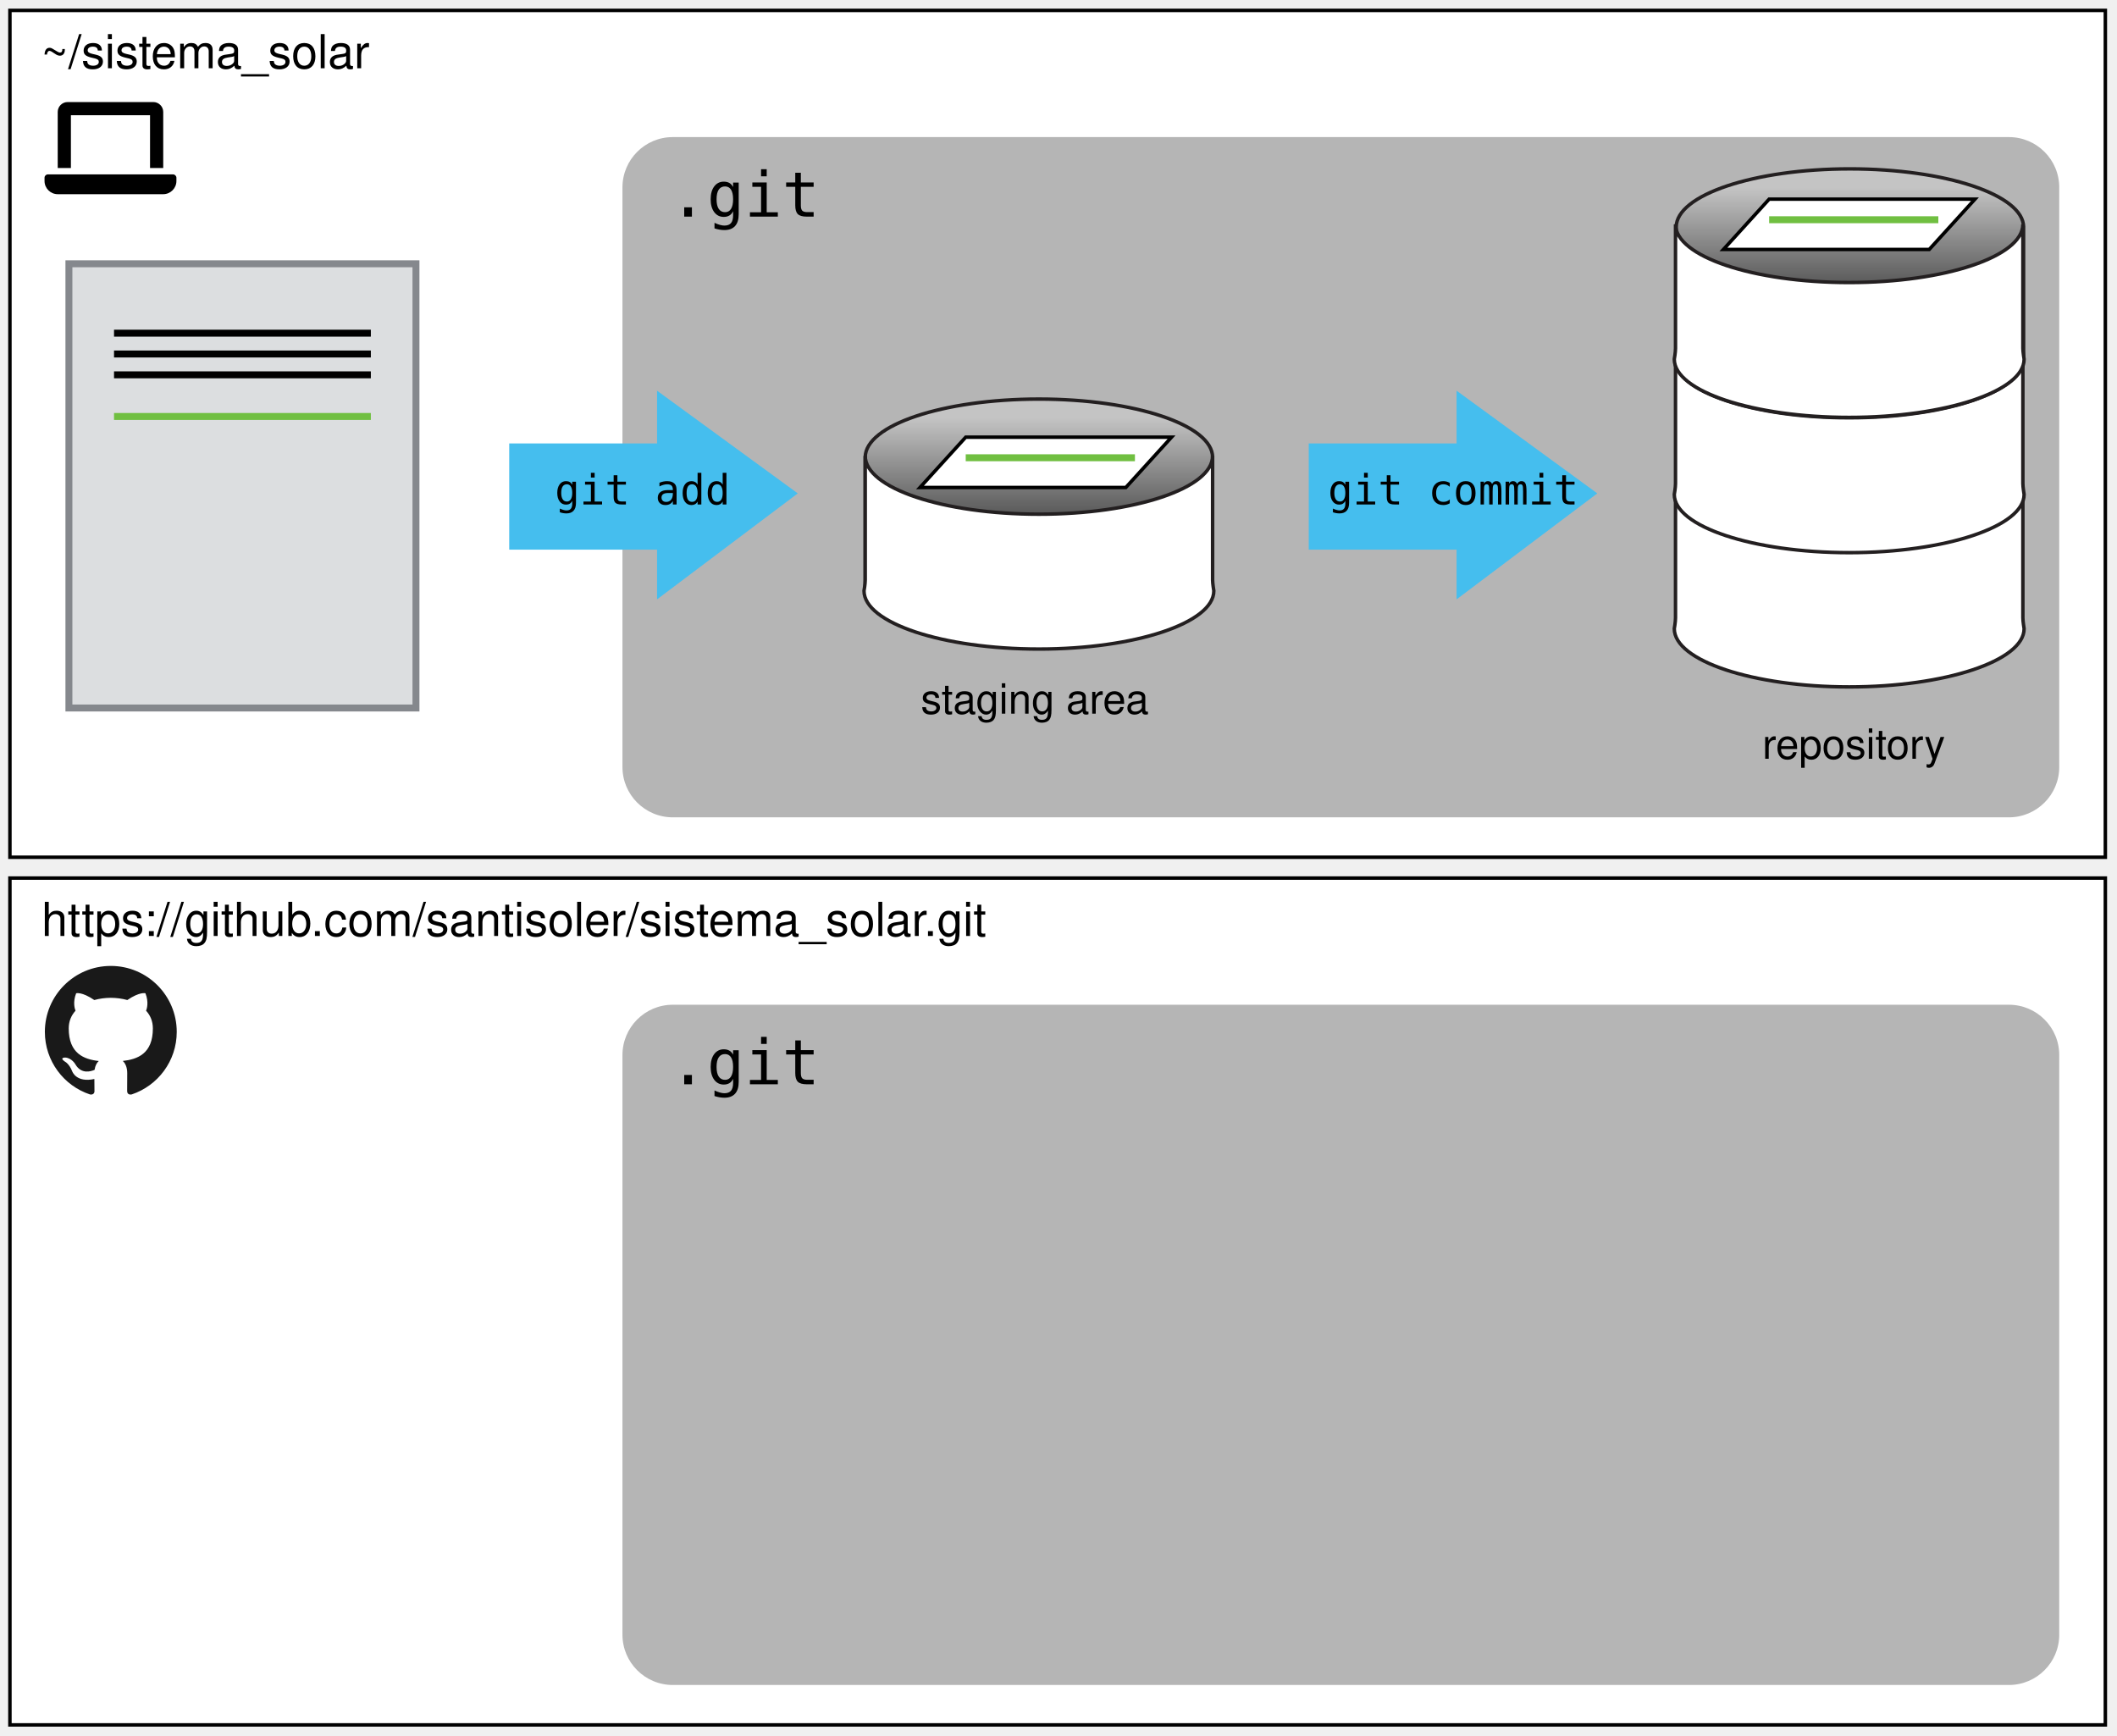
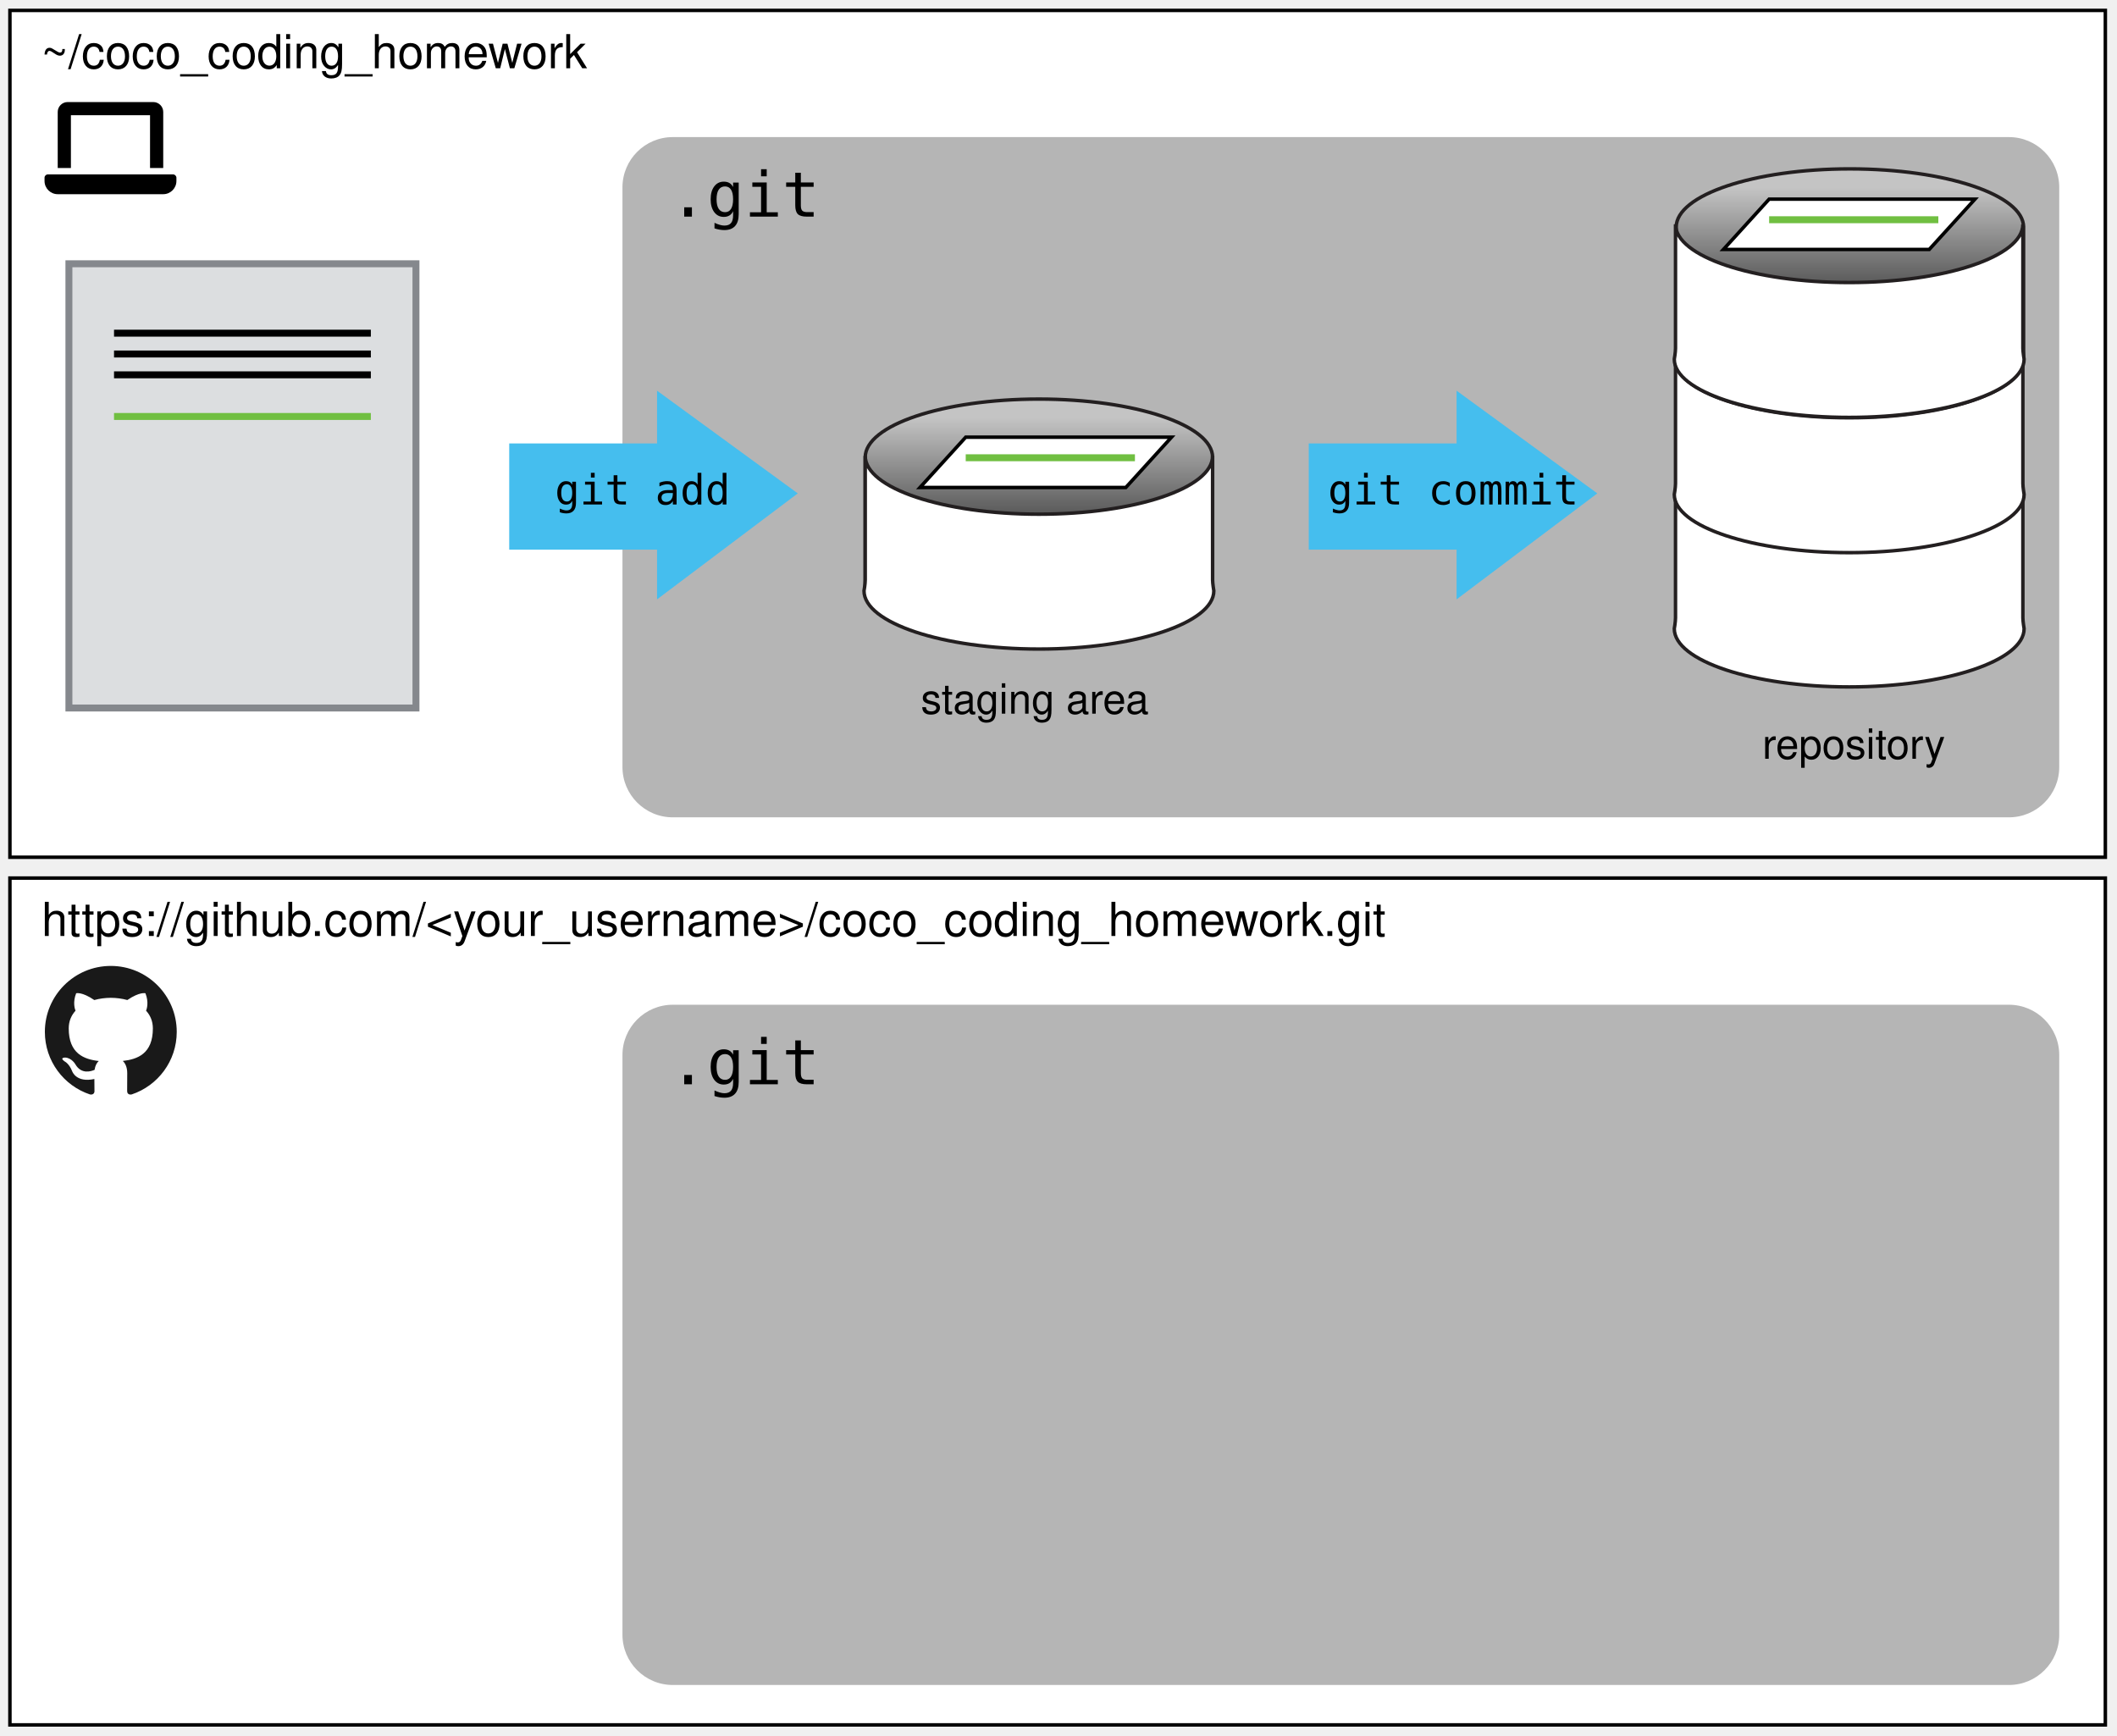
<svg xmlns="http://www.w3.org/2000/svg" version="1.1" x="0px" y="0px" width="610" height="500" viewBox="0 0 610 500" enable-background="new 0 0 622 452" xml:space="preserve" id="svg2">
  <defs id="defs132">
    <linearGradient id="SVGID_2_" gradientUnits="userSpaceOnUse" x1="537.177" y1="57.66" x2="537.177" y2="112.913" gradientTransform="translate(-4.142502,-9)">
      <stop offset="0.098" style="stop-color:#C4C4C4" id="stop60" />
      <stop offset="0.533" style="stop-color:#686868" id="stop62" />
      <stop offset="1" style="stop-color:#000000" id="stop64" />
    </linearGradient>
  </defs>
  <rect id="rect3492" height="244" width="603.785" stroke-miterlimit="10" y="253" x="2.857" style="fill:#ffffff;stroke:#000000;stroke-miterlimit:10" />
  <path stroke-miterlimit="10" d="m 593.857,304 c 0,-8.284 -6.716,-15 -15,-15 h -385 c -8.284,0 -15,6.716 -15,15 v 167 c 0,8.284 6.716,15 15,15 h 385 c 8.284,0 15,-6.716 15,-15 z" id="path3496" style="fill:#b5b5b5;stroke:#ffffff;stroke-miterlimit:10" />
  <rect x="192.857" y="300" width="70" height="28" id="rect3498" style="fill:none" />
  <text font-size="18" id="text3500" style="font-size:18px;line-height:0%;font-family:Consolas" x="192.857" y="312.42">.git</text>
  <rect x="2.857" y="3" stroke-miterlimit="10" width="603.785" height="244" id="rect5" style="fill:#ffffff;stroke:#000000;stroke-miterlimit:10" />
  <path style="fill:#b5b5b5;stroke:#ffffff;stroke-miterlimit:10" id="path10" d="m 593.857,54 c 0,-8.284 -6.716,-15 -15,-15 h -385 c -8.284,0 -15,6.716 -15,15 v 167 c 0,8.284 6.716,15 15,15 h 385 c 8.284,0 15,-6.716 15,-15 z" stroke-miterlimit="10" />
  <rect style="fill:none" id="rect12" height="28" width="70" y="50" x="192.857" />
  <text style="font-size:18px;line-height:0%;font-family:Consolas" id="text14" font-size="18" x="192.857" y="62.42">.git</text>
  <rect style="fill:none" id="rect16" height="24.449" width="195.585" y="10" x="11.857" />
  <g id="g37" transform="translate(-4.142502,-9)">
    <linearGradient id="SVGID_1_" gradientUnits="userSpaceOnUse" x1="303.499" y1="123.986" x2="303.499" y2="179.235">
      <stop offset="0.098" style="stop-color:#C4C4C4" id="stop40" />
      <stop offset="0.533" style="stop-color:#686868" id="stop42" />
      <stop offset="1" style="stop-color:#000000" id="stop44" />
    </linearGradient>
    <path stroke-miterlimit="10" d="m 253.453,178.205 c 0,-9.264 22.404,-16.777 50.047,-16.777 27.643,0 50.045,7.514 50.045,16.777 v 1.029 c 0,0 0,-2.115 0,-3.117 0,-1.007 0,-35.745 0,-35.745 v 0.394 c 0,-9.27 -22.402,-16.78 -50.045,-16.78 -27.643,0 -50.047,7.51 -50.047,16.78 v -0.394 c 0,0 0,34.519 0,35.733 0,1.205 0,3.129 0,3.129 z" id="path46" style="fill:url(#SVGID_1_);stroke:#231f20;stroke-miterlimit:10" />
    <g id="g48">
      <path stroke-miterlimit="10" d="m 353.545,140.373 c 0,0 0,34.738 0,35.745 0,1.002 0.355,3.117 0.355,3.117 0,9.27 -22.758,16.779 -50.4,16.779 -27.642,0 -50.4,-7.51 -50.4,-16.779 0,0 0.354,-1.924 0.354,-3.129 0,-1.214 0,-35.733 0,-35.733 0,9.274 22.404,16.785 50.047,16.785 27.643,0 50.044,-7.511 50.044,-16.785 z" id="path50" style="fill:#ffffff;stroke:#231f20;stroke-miterlimit:10" />
    </g>
  </g>
  <g id="g52" transform="translate(-4.142502,-9)">
    <polygon stroke-miterlimit="10" points="282.411,134.965 269.235,149.459 328.542,149.459 341.719,134.965 " id="polygon54" style="fill:#ffffff;stroke:#000000;stroke-miterlimit:10" />
    <line x1="282.411" y1="140.894" x2="331.165" y2="140.894" id="line56" style="fill:none;stroke:#70bf41;stroke-width:2" />
  </g>
  <path stroke-miterlimit="10" d="m 482.988,102.882 c 0,-9.268 22.407,-16.781 50.047,-16.781 27.641,0 50.047,7.513 50.047,16.781 v 1.03 c 0,0 0,-2.118 0,-3.121 0,-1.003 0,-35.739 0,-35.739 v 0.388 c 0,-9.268 -22.406,-16.781 -50.047,-16.781 -27.64,0 -50.047,7.513 -50.047,16.781 v -0.388 c 0,0 0,34.519 0,35.728 0,1.209 0,3.132 0,3.132 z" id="path66" style="fill:url(#SVGID_2_);stroke:#231f20;stroke-miterlimit:10" />
  <g id="g68" transform="translate(-4.142502,-9)">
    <path stroke-miterlimit="10" d="m 587.021,151.283 c 0,0 0,34.738 0,35.74 0,1.002 0.354,3.121 0.354,3.121 0,9.268 -22.76,16.779 -50.4,16.779 -27.64,0 -50.399,-7.512 -50.399,-16.779 0,0 0.353,-1.924 0.353,-3.133 0,-1.209 0,-35.729 0,-35.729 0,9.268 22.407,16.781 50.047,16.781 27.638,0.001 50.045,-7.512 50.045,-16.78 z" id="path70" style="fill:#ffffff;stroke:#231f20;stroke-miterlimit:10" />
  </g>
  <g id="g72" transform="translate(-4.142502,-9)">
    <path stroke-miterlimit="10" d="m 587.021,112.601 c 0,0 0,34.736 0,35.739 0,1.002 0.354,3.121 0.354,3.121 0,9.268 -22.76,16.779 -50.4,16.779 -27.64,0 -50.399,-7.512 -50.399,-16.779 0,0 0.353,-1.923 0.353,-3.132 0,-1.209 0,-35.728 0,-35.728 0,9.268 22.407,16.78 50.047,16.78 27.638,0 50.045,-7.512 50.045,-16.78 z" id="path74" style="fill:#ffffff;stroke:#231f20;stroke-miterlimit:10" />
  </g>
  <g id="g76" transform="translate(-4.142502,-9)">
    <path stroke-miterlimit="10" d="m 587.021,73.628 c 0,0 0,34.737 0,35.739 0,1.002 0.354,3.12 0.354,3.12 0,9.269 -22.76,16.781 -50.4,16.781 -27.64,0 -50.399,-7.513 -50.399,-16.781 0,0 0.353,-1.922 0.353,-3.131 0,-1.209 0,-35.728 0,-35.728 0,9.268 22.407,16.78 50.047,16.78 27.638,0.001 50.045,-7.512 50.045,-16.78 z" id="path78" style="fill:#ffffff;stroke:#231f20;stroke-miterlimit:10" />
  </g>
  <g id="g80" transform="translate(-4.142502,-9)">
    <polygon stroke-miterlimit="10" points="513.908,66.381 500.732,80.875 560.039,80.875 573.216,66.381 " id="polygon82" style="fill:#ffffff;stroke:#000000;stroke-miterlimit:10" />
    <line x1="513.908" y1="72.311" x2="562.662" y2="72.311" id="line84" style="fill:none;stroke:#70bf41;stroke-width:2" />
  </g>
  <g id="g87" transform="translate(-4.142502,-9)">
    <rect x="24" y="85" width="100" height="128" id="rect89" style="fill:#dcdee0" />
    <rect x="24" y="85" width="100" height="128" id="rect91" style="fill:none;stroke:#85888d;stroke-width:2" />
    <line x1="37" y1="105" x2="111" y2="105" id="line93" style="fill:none;stroke:#000000;stroke-width:2" />
    <line x1="37" y1="111" x2="111" y2="111" id="line95" style="fill:none;stroke:#000000;stroke-width:2" />
    <line x1="37" y1="117" x2="111" y2="117" id="line97" style="fill:none;stroke:#000000;stroke-width:2" />
    <line x1="37" y1="129" x2="111" y2="129" id="line99" style="fill:none;stroke:#70bf41;stroke-width:2" />
  </g>
  <g id="g102" transform="translate(-4.142502,-9)">
    <rect x="150.871" y="136.768" width="45.956" height="30.604" id="rect104" style="fill:#45beee" />
    <polygon points="234.02,151.163 193.467,121.571 193.467,181.695 " id="polygon106" style="fill:#45beee" />
  </g>
  <rect x="159.857" y="137.069" width="52.743" height="14" id="rect108" style="fill:none" />
  <text font-size="12" id="text110" style="font-size:12px;line-height:0%;font-family:Consolas" x="159.857" y="145.35">git add</text>
  <g id="g112" transform="translate(-4.142502,-9)">
    <rect x="381.251" y="136.768" width="45.956" height="30.604" id="rect114" style="fill:#45beee" />
    <polygon points="464.399,151.163 423.847,121.571 423.847,181.695 " id="polygon116" style="fill:#45beee" />
  </g>
  <rect x="372.838" y="137.069" width="85.542" height="14" id="rect118" style="fill:none" />
  <text font-size="12" id="text120" style="font-size:12px;line-height:0%;font-family:Consolas" x="382.621" y="145.35">git commit</text>
  <rect x="224.857" y="197" width="147" height="17" id="rect122" style="fill:none" />
  <text font-size="12" id="text124" style="font-size:12px;line-height:0%;font-family:Helvetica" x="265.334" y="205.628">staging area</text>
  <rect x="460.643" y="210" width="147" height="17" id="rect126" style="fill:none" />
  <text font-size="12" id="text128" style="font-size:12px;line-height:0%;font-family:Helvetica" x="507.799" y="218.628">repository</text>
-   <text font-size="13.5" id="text4668" style="font-size:13.5px;line-height:0%;font-family:Helvetica" x="11.82" y="19.674">~/sistema_solar</text>
+   <text font-size="13.5" id="text4668" style="font-size:13.5px;line-height:0%;font-family:Helvetica;letter-spacing:0px" x="11.82" y="19.674">~/coco_coding_homework</text>
  <path d="M 20.432,33.205 H 43.233 v 15.2 h 3.8 V 32.255 c 0,-1.566 -1.284,-2.85 -2.85,-2.85 H 19.482 c -1.566,0 -2.85,1.284 -2.85,2.85 v 16.15 h 3.8 z M 49.883,50.252 H 13.782 c -0.52,0 -0.95,0.43 -0.95,0.95 v 0.95 c 0,2.093 1.707,3.8 3.8,3.8 H 47.033 c 2.093,0 3.8,-1.707 3.8,-3.8 v -0.95 c 0,-0.469 -0.427,-0.95 -0.95,-0.95 z" id="path2" style="stroke-width:0.059" />
-   <text y="269.689" x="11.981" id="text4829" font-size="13.5" style="font-size:13.5px;line-height:0%;font-family:Helvetica">https://github.com/santisoler/sistema_solar.git</text>
+   <text y="269.689" x="11.981" id="text4829" font-size="13.5" style="font-size:13.5px;line-height:0%;font-family:Helvetica">https://github.com/&lt;your_username&gt;/coco_coding_homework.git</text>
  <path d="m 31.927,278.315 c -10.492,0 -19,8.506 -19,19 0,8.395 5.444,15.517 12.994,18.029 0.95,0.176 1.298,-0.412 1.298,-0.914 0,-0.453 -0.018,-1.95 -0.026,-3.537 -5.286,1.149 -6.401,-2.242 -6.401,-2.242 -0.864,-2.196 -2.11,-2.78 -2.11,-2.78 -1.724,-1.179 0.13,-1.155 0.13,-1.155 1.908,0.134 2.913,1.958 2.913,1.958 1.695,2.905 4.445,2.065 5.529,1.579 0.171,-1.228 0.663,-2.067 1.206,-2.541 -4.22,-0.48 -8.657,-2.11 -8.657,-9.39 0,-2.074 0.742,-3.769 1.958,-5.1 -0.197,-0.479 -0.848,-2.411 0.184,-5.028 0,0 1.596,-0.511 5.226,1.948 1.516,-0.421 3.141,-0.632 4.756,-0.639 1.615,0.007 3.241,0.218 4.76,0.639 3.627,-2.458 5.22,-1.948 5.22,-1.948 1.034,2.617 0.384,4.549 0.186,5.028 1.218,1.331 1.955,3.026 1.955,5.1 0,7.298 -4.445,8.905 -8.676,9.375 0.682,0.59 1.289,1.746 1.289,3.519 0,2.542 -0.022,4.588 -0.022,5.214 0,0.506 0.342,1.098 1.305,0.912 7.545,-2.515 12.983,-9.635 12.983,-18.027 -1e-5,-10.494 -8.507,-19 -19,-19" style="fill:#191919;fill-opacity:1;fill-rule:evenodd;stroke:none;stroke-width:0.031" id="path108" />
</svg>
